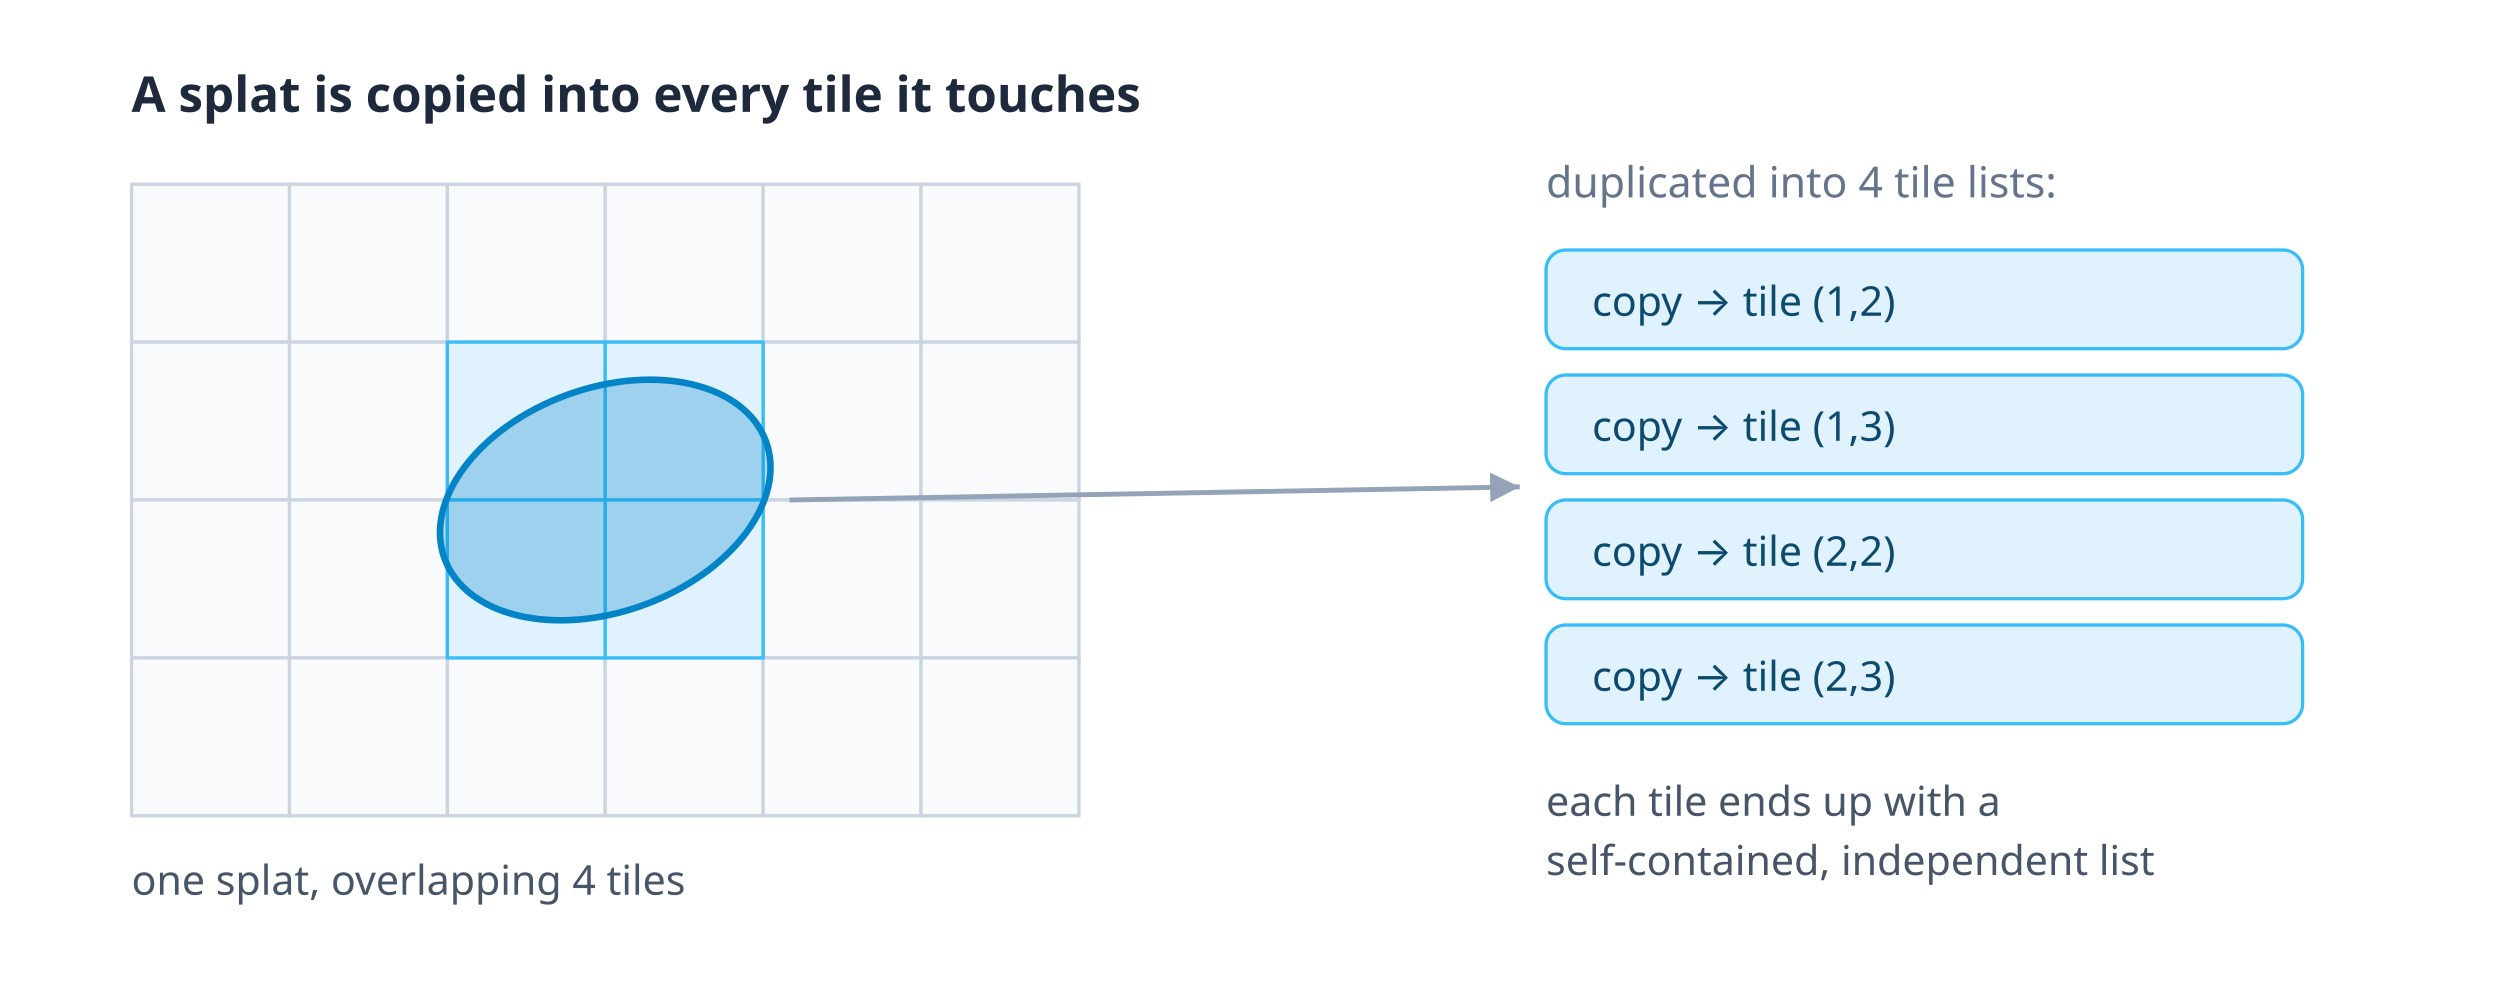
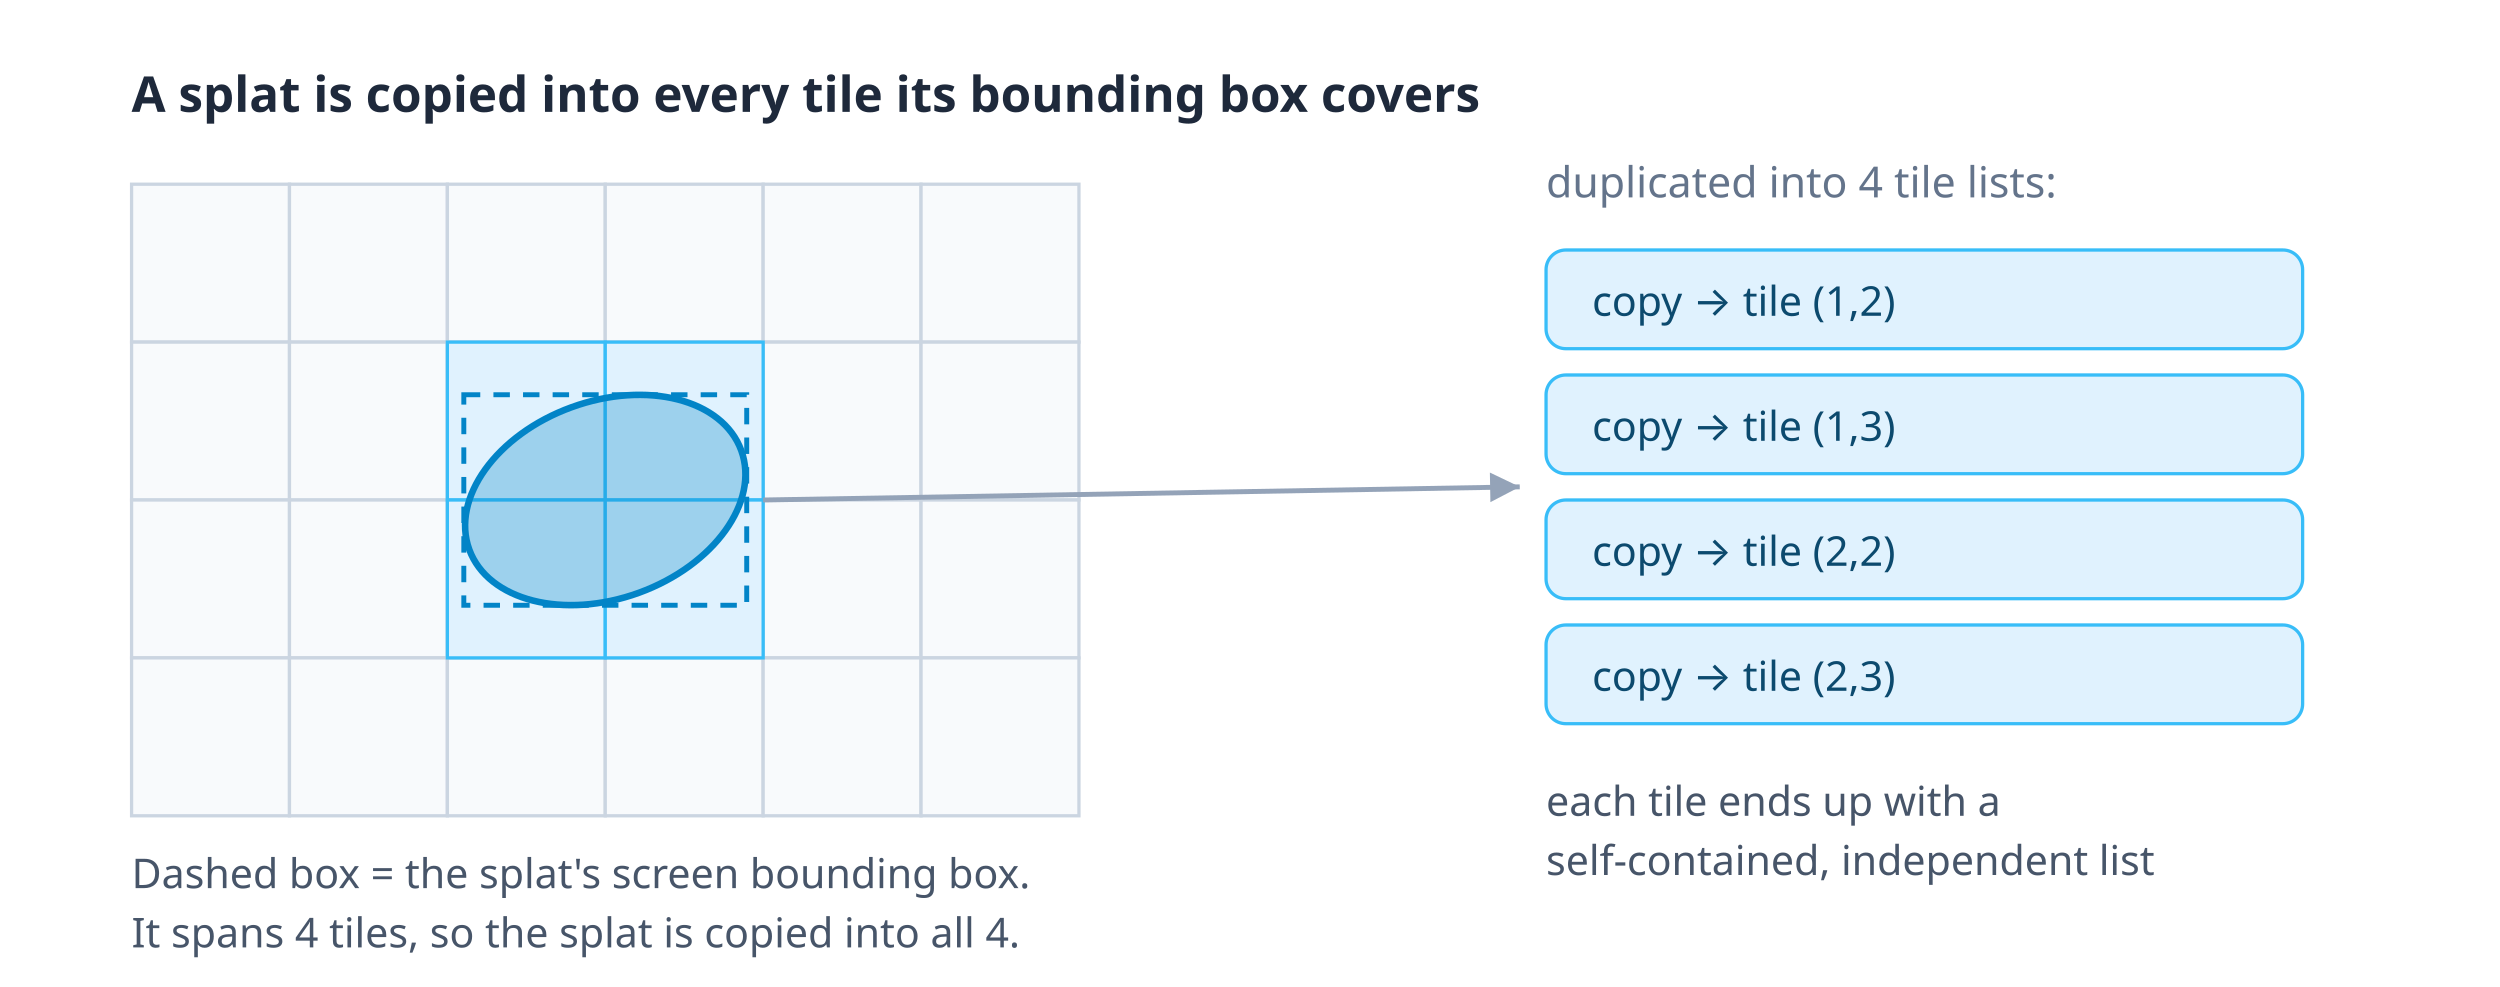
<svg xmlns="http://www.w3.org/2000/svg" viewBox="0 0 760 300" font-family="Segoe UI, system-ui, -apple-system, sans-serif">
  <defs>
    <marker id="a3" markerWidth="9" markerHeight="9" refX="6" refY="3" orient="auto" markerUnits="strokeWidth">
      <path d="M0,0 L6,3 L0,6 Z" fill="#94a3b8" />
    </marker>
  </defs>
-   <text x="40" y="34" font-size="15" font-weight="600" fill="#1e293b">A splat is copied into every tile it touches</text>
+   <text x="40" y="34" font-size="15" font-weight="600" fill="#1e293b">A splat is copied into every tile its bounding box covers</text>
  <g stroke="#cbd5e1" fill="#f8fafc">
    <rect x="40" y="56" width="48" height="48" />
    <rect x="88" y="56" width="48" height="48" />
    <rect x="136" y="56" width="48" height="48" />
    <rect x="184" y="56" width="48" height="48" />
    <rect x="232" y="56" width="48" height="48" />
    <rect x="280" y="56" width="48" height="48" />
    <rect x="40" y="104" width="48" height="48" />
    <rect x="88" y="104" width="48" height="48" />
    <rect x="136" y="104" width="48" height="48" />
    <rect x="184" y="104" width="48" height="48" />
    <rect x="232" y="104" width="48" height="48" />
    <rect x="280" y="104" width="48" height="48" />
    <rect x="40" y="152" width="48" height="48" />
    <rect x="88" y="152" width="48" height="48" />
    <rect x="136" y="152" width="48" height="48" />
    <rect x="184" y="152" width="48" height="48" />
    <rect x="232" y="152" width="48" height="48" />
    <rect x="280" y="152" width="48" height="48" />
    <rect x="40" y="200" width="48" height="48" />
    <rect x="88" y="200" width="48" height="48" />
    <rect x="136" y="200" width="48" height="48" />
    <rect x="184" y="200" width="48" height="48" />
    <rect x="232" y="200" width="48" height="48" />
    <rect x="280" y="200" width="48" height="48" />
  </g>
  <g fill="#e0f2fe" stroke="#38bdf8">
    <rect x="136" y="104" width="48" height="48" />
    <rect x="184" y="104" width="48" height="48" />
    <rect x="136" y="152" width="48" height="48" />
    <rect x="184" y="152" width="48" height="48" />
  </g>
-   <ellipse cx="184" cy="152" rx="52" ry="34" fill="#0284c7" fill-opacity="0.30" stroke="#0284c7" stroke-width="2" transform="rotate(-20 184 152)" />
-   <text x="40" y="272" font-size="12.5" fill="#475569">one splat, overlapping 4 tiles</text>
+   <ellipse cx="184" cy="152" rx="44" ry="30" fill="#0284c7" fill-opacity="0.30" stroke="#0284c7" stroke-width="2" transform="rotate(-20 184 152)" />
+   <rect x="141" y="120" width="86" height="64" fill="none" stroke="#0284c7" stroke-width="1.5" stroke-dasharray="5 4" />
+   <text x="40" y="270" font-size="12.5" fill="#475569">Dashed box = the splat's screen bounding box.</text>
+   <text x="40" y="288" font-size="12.5" fill="#475569">It spans 4 tiles, so the splat is copied into all 4.</text>
  <text x="470" y="60" font-size="13" fill="#64748b">duplicated into 4 tile lists:</text>
  <g font-size="12.5" fill="#0c4a6e">
    <rect x="470" y="76" width="230" height="30" rx="6" fill="#e0f2fe" stroke="#38bdf8" />
    <text x="484" y="96">copy → tile (1,2)</text>
    <rect x="470" y="114" width="230" height="30" rx="6" fill="#e0f2fe" stroke="#38bdf8" />
    <text x="484" y="134">copy → tile (1,3)</text>
    <rect x="470" y="152" width="230" height="30" rx="6" fill="#e0f2fe" stroke="#38bdf8" />
    <text x="484" y="172">copy → tile (2,2)</text>
    <rect x="470" y="190" width="230" height="30" rx="6" fill="#e0f2fe" stroke="#38bdf8" />
    <text x="484" y="210">copy → tile (2,3)</text>
  </g>
-   <line x1="240" y1="152" x2="462" y2="148" stroke="#94a3b8" stroke-width="1.5" marker-end="url(#a3)" />
+   <line x1="232" y1="152" x2="462" y2="148" stroke="#94a3b8" stroke-width="1.5" marker-end="url(#a3)" />
  <text x="470" y="248" font-size="12.5" fill="#475569">each tile ends up with a</text>
  <text x="470" y="266" font-size="12.5" fill="#475569">self-contained, independent list</text>
</svg>
